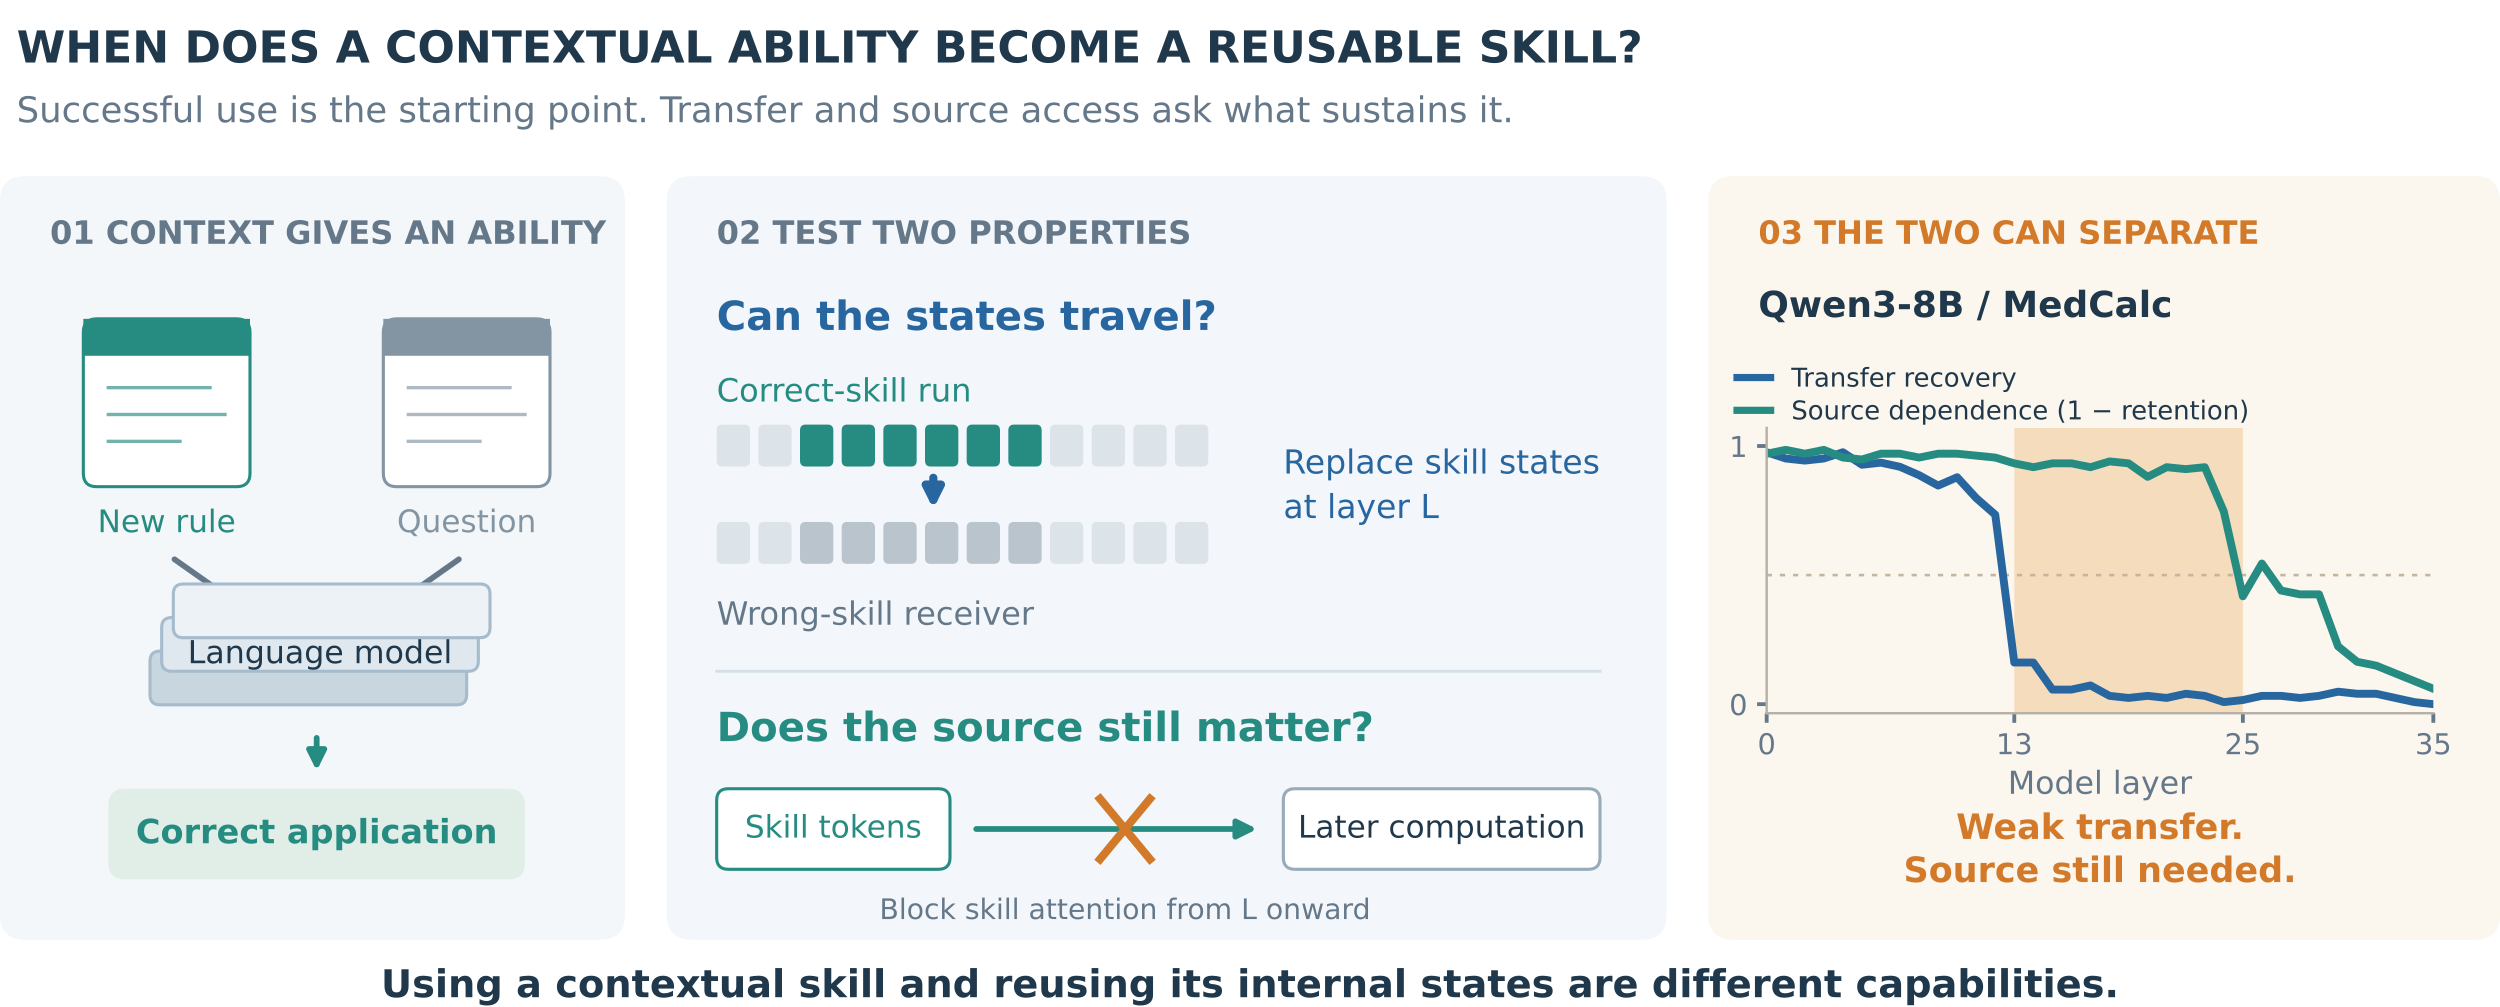
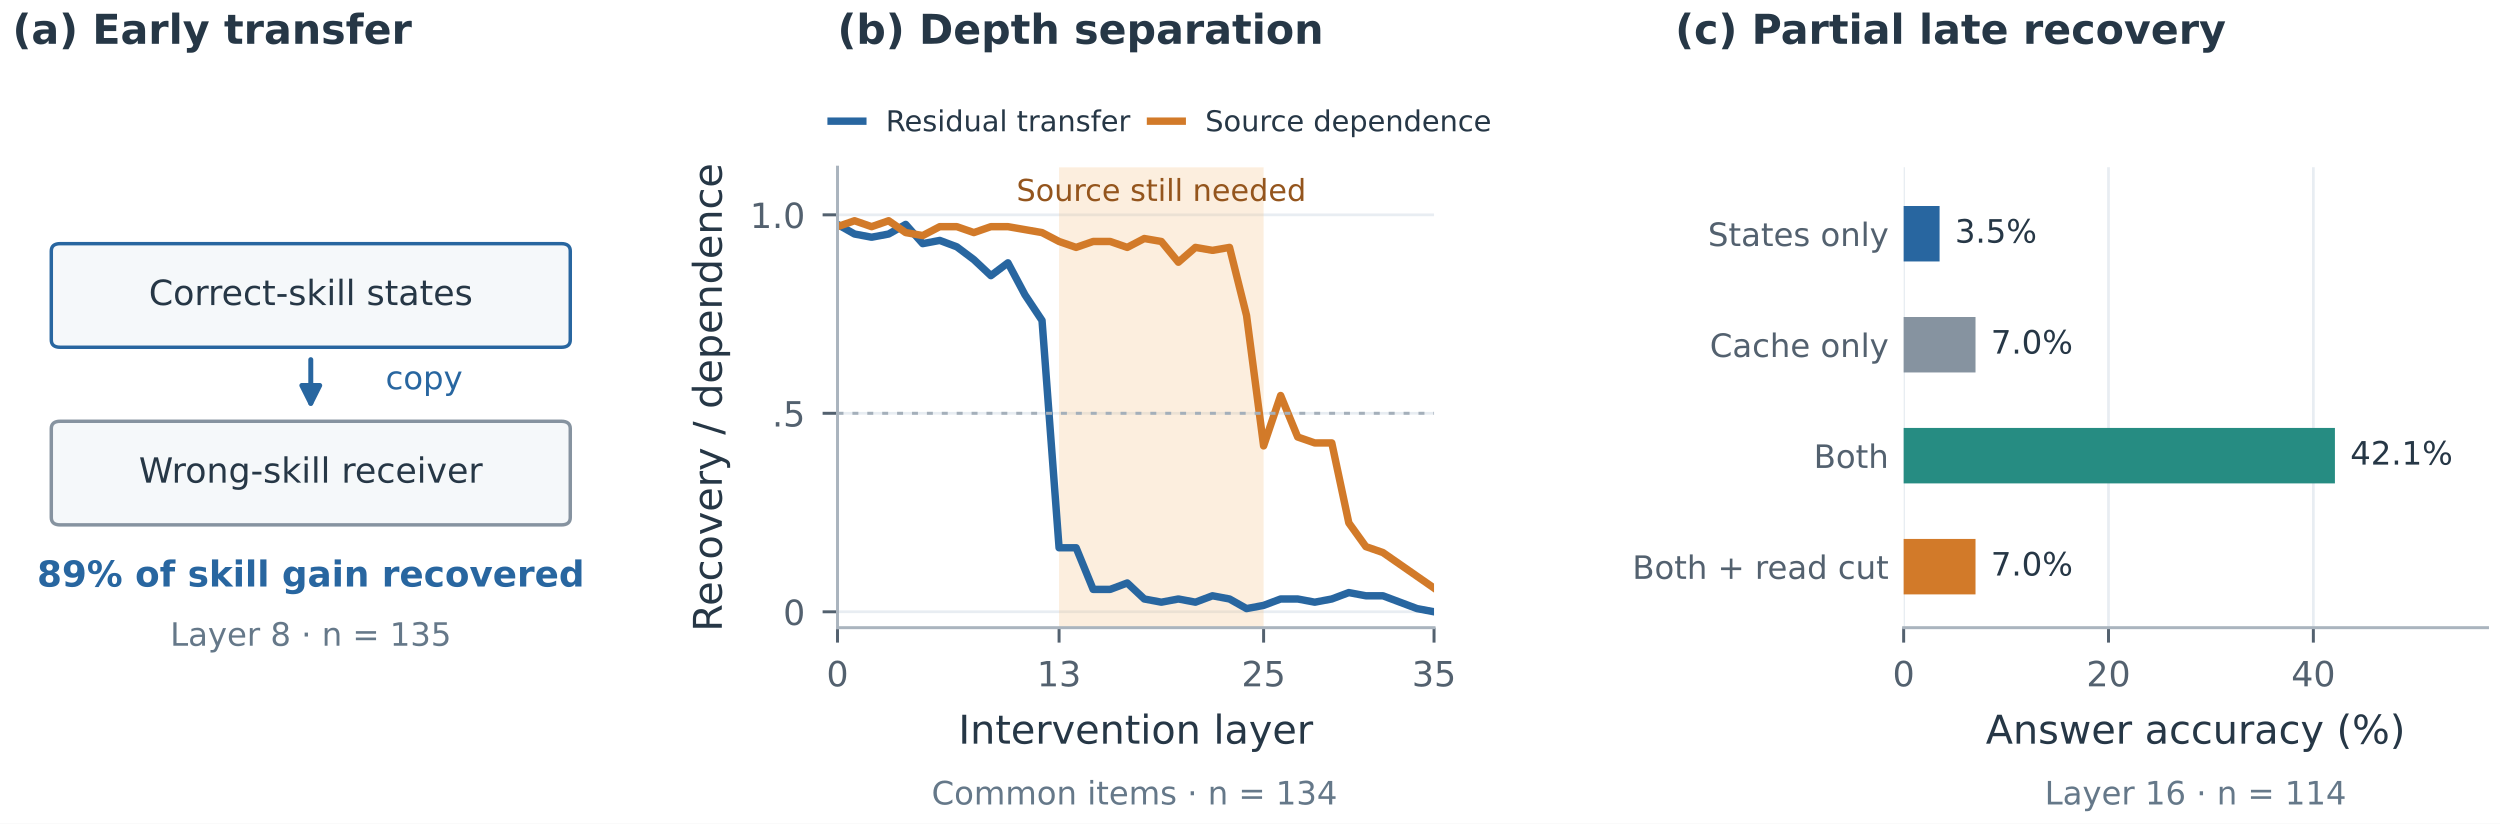
- <svg xmlns="http://www.w3.org/2000/svg" xmlns:xlink="http://www.w3.org/1999/xlink" width="522pt" height="210.24pt" viewBox="0 0 522 210.24" version="1.1">
+ <svg xmlns="http://www.w3.org/2000/svg" xmlns:xlink="http://www.w3.org/1999/xlink" width="503.46pt" height="165.879pt" viewBox="0 0 503.46 165.879" version="1.1">
  <defs>
    <style type="text/css">*{stroke-linejoin: round; stroke-linecap: butt}</style>
  </defs>
  <g id="figure_1">
    <g id="patch_1">
-       <path d="M 0 210.24 L 522 210.24 L 522 0 L 0 0 z " style="fill: #ffffff" />
+       <path d="M 0 165.879 L 503.46 165.879 L 503.46 0 L 0 0 z " style="fill: #ffffff" />
    </g>
    <g id="axes_1">
      <g id="patch_2">
-         <path d="M 5.22 196.224 L 125.28 196.224 Q 130.5 196.224 130.5 190.968 L 130.5 42.048 Q 130.5 36.792 125.28 36.792 L 5.22 36.792 Q 0 36.792 0 42.048 L 0 190.968 Q 0 196.224 5.22 196.224 z " clip-path="url(#p447bb5e13d)" style="fill: #f3f7f9" />
+         <path d="M 12.131 69.933 L 113.041 69.933 Q 114.843 69.933 114.843 68.443 L 114.843 50.558 Q 114.843 49.068 113.041 49.068 L 12.131 49.068 Q 10.329 49.068 10.329 50.558 L 10.329 68.443 Q 10.329 69.933 12.131 69.933 z " clip-path="url(#p6375353f11)" style="fill: #f5f8fa; stroke: #2866a0; stroke-width: 0.7; stroke-linejoin: miter" />
      </g>
      <g id="patch_3">
-         <path d="M 144.42 196.224 L 342.78 196.224 Q 348 196.224 348 190.968 L 348 42.048 Q 348 36.792 342.78 36.792 L 144.42 36.792 Q 139.2 36.792 139.2 42.048 L 139.2 190.968 Q 139.2 196.224 144.42 196.224 z " clip-path="url(#p447bb5e13d)" style="fill: #f3f7fb" />
+         <path d="M 12.131 105.703 L 113.041 105.703 Q 114.843 105.703 114.843 104.212 L 114.843 86.328 Q 114.843 84.837 113.041 84.837 L 12.131 84.837 Q 10.329 84.837 10.329 86.328 L 10.329 104.212 Q 10.329 105.703 12.131 105.703 z " clip-path="url(#p6375353f11)" style="fill: #f5f8fa; stroke: #8693a0; stroke-width: 0.7; stroke-linejoin: miter" />
      </g>
      <g id="patch_4">
-         <path d="M 361.92 196.224 L 516.78 196.224 Q 522 196.224 522 190.968 L 522 42.048 Q 522 36.792 516.78 36.792 L 361.92 36.792 Q 356.7 36.792 356.7 42.048 L 356.7 190.968 Q 356.7 196.224 361.92 196.224 z " clip-path="url(#p447bb5e13d)" style="fill: #fbf6ee" />
-       </g>
-       <g id="patch_5">
-         <path d="M 20.184 101.616 L 49.416 101.616 Q 52.2 101.616 52.2 98.813 L 52.2 69.379 Q 52.2 66.576 49.416 66.576 L 20.184 66.576 Q 17.4 66.576 17.4 69.379 L 17.4 98.813 Q 17.4 101.616 20.184 101.616 z " clip-path="url(#p447bb5e13d)" style="fill: #ffffff; stroke: #268c82; stroke-width: 0.65; stroke-linejoin: miter" />
-       </g>
+         <path d="M 62.586 72.43 Q 62.586 77.386 62.586 81.225 " clip-path="url(#p6375353f11)" style="fill: none; stroke: #2866a0; stroke-linecap: round" />
+         <path d="M 64.386 77.625 L 62.586 81.225 L 60.786 77.625 z " clip-path="url(#p6375353f11)" style="fill: #2866a0; stroke: #2866a0; stroke-linecap: round" />
+       </g>
+       <g id="text_1">
+         <text style="font-size: 7px; font-family: 'DejaVu Sans'; text-anchor: middle; fill: #263746" x="62.586" y="61.432" transform="rotate(-0 62.586 61.43187)">Correct-skill states</text>
+       </g>
+       <g id="text_2">
+         <text style="font-size: 7px; font-family: 'DejaVu Sans'; text-anchor: middle; fill: #263746" x="62.586" y="97.201" transform="rotate(-0 62.586 97.20147)">Wrong-skill receiver</text>
+       </g>
+       <g id="text_3">
+         <g id="patch_5">
+           <path d="M 76.154 81.225 L 94.669 81.225 L 94.669 71.945 L 76.154 71.945 z " style="fill: #ffffff" />
+         </g>
+         <text style="font-size: 6.5px; font-family: 'DejaVu Sans'; text-anchor: middle; fill: #2866a0" x="85.411" y="78.379" transform="rotate(-0 85.41108 78.3787)">copy</text>
+       </g>
+       <g id="text_4">
+         <text style="font-weight: 700; font-size: 7.2px; font-family: 'DejaVu Sans'; text-anchor: middle; fill: #2866a0" x="62.586" y="118.123" transform="rotate(-0 62.586 118.1227)">89% of skill gain recovered</text>
+       </g>
+       <g id="text_5">
+         <text style="font-size: 6.5px; font-family: 'DejaVu Sans'; text-anchor: middle; fill: #657889" x="62.586" y="130.046" transform="rotate(-0 62.586 130.0459)">Layer 8 · n = 135</text>
+       </g>
+     </g>
+     <g id="axes_2">
      <g id="patch_6">
-         <path d="M 17.4 74.285 L 52.2 74.285 L 52.2 66.576 L 17.4 66.576 z " clip-path="url(#p447bb5e13d)" style="fill: #268c82" />
-       </g>
-       <g id="patch_7">
-         <path d="M 82.824 101.616 L 112.056 101.616 Q 114.84 101.616 114.84 98.813 L 114.84 69.379 Q 114.84 66.576 112.056 66.576 L 82.824 66.576 Q 80.04 66.576 80.04 69.379 L 80.04 98.813 Q 80.04 101.616 82.824 101.616 z " clip-path="url(#p447bb5e13d)" style="fill: #ffffff; stroke: #8394a3; stroke-width: 0.65; stroke-linejoin: miter" />
-       </g>
-       <g id="patch_8">
-         <path d="M 80.04 74.285 L 114.84 74.285 L 114.84 66.576 L 80.04 66.576 z " clip-path="url(#p447bb5e13d)" style="fill: #8394a3" />
-       </g>
-       <g id="patch_9">
-         <path d="M 36.433 116.783 Q 43.499 121.763 49.467 125.97 " clip-path="url(#p447bb5e13d)" style="fill: none; stroke: #657889; stroke-width: 1.2; stroke-linecap: round" />
-         <path d="M 47.774 122.819 L 49.467 125.97 L 45.93 125.434 z " clip-path="url(#p447bb5e13d)" style="fill: #657889; stroke: #657889; stroke-width: 1.2; stroke-linecap: round" />
-       </g>
-       <g id="patch_10">
-         <path d="M 95.807 116.783 Q 88.741 121.763 82.773 125.97 " clip-path="url(#p447bb5e13d)" style="fill: none; stroke: #657889; stroke-width: 1.2; stroke-linecap: round" />
-         <path d="M 86.31 125.434 L 82.773 125.97 L 84.466 122.819 z " clip-path="url(#p447bb5e13d)" style="fill: #657889; stroke: #657889; stroke-width: 1.2; stroke-linecap: round" />
-       </g>
-       <g id="patch_11">
-         <path d="M 33.408 147.168 L 95.352 147.168 Q 97.44 147.168 97.44 145.066 L 97.44 138.058 Q 97.44 135.955 95.352 135.955 L 33.408 135.955 Q 31.32 135.955 31.32 138.058 L 31.32 145.066 Q 31.32 147.168 33.408 147.168 z " clip-path="url(#p447bb5e13d)" style="fill: #c8d6e0; stroke: #a6bbcb; stroke-width: 0.65; stroke-linejoin: miter" />
-       </g>
-       <g id="patch_12">
-         <path d="M 35.844 140.16 L 97.788 140.16 Q 99.876 140.16 99.876 138.058 L 99.876 131.05 Q 99.876 128.947 97.788 128.947 L 35.844 128.947 Q 33.756 128.947 33.756 131.05 L 33.756 138.058 Q 33.756 140.16 35.844 140.16 z " clip-path="url(#p447bb5e13d)" style="fill: #dfe8ee; stroke: #a6bbcb; stroke-width: 0.65; stroke-linejoin: miter" />
-       </g>
-       <g id="patch_13">
-         <path d="M 38.28 133.152 L 100.224 133.152 Q 102.312 133.152 102.312 131.05 L 102.312 124.042 Q 102.312 121.939 100.224 121.939 L 38.28 121.939 Q 36.192 121.939 36.192 124.042 L 36.192 131.05 Q 36.192 133.152 38.28 133.152 z " clip-path="url(#p447bb5e13d)" style="fill: #edf2f6; stroke: #a6bbcb; stroke-width: 0.65; stroke-linejoin: miter" />
-       </g>
-       <g id="patch_14">
-         <path d="M 66.12 154.076 Q 66.12 157.504 66.12 159.591 " clip-path="url(#p447bb5e13d)" style="fill: none; stroke: #268c82; stroke-width: 1.2; stroke-linecap: round" />
-         <path d="M 67.72 156.391 L 66.12 159.591 L 64.52 156.391 z " clip-path="url(#p447bb5e13d)" style="fill: #268c82; stroke: #268c82; stroke-width: 1.2; stroke-linecap: round" />
-       </g>
-       <g id="patch_15">
-         <path d="M 26.1 183.61 L 106.14 183.61 Q 109.62 183.61 109.62 180.106 L 109.62 168.192 Q 109.62 164.688 106.14 164.688 L 26.1 164.688 Q 22.62 164.688 22.62 168.192 L 22.62 180.106 Q 22.62 183.61 26.1 183.61 z " clip-path="url(#p447bb5e13d)" style="fill: #e1eee8" />
-       </g>
-       <g id="patch_16">
-         <path d="M 150.858 97.411 L 155.382 97.411 Q 156.6 97.411 156.6 96.185 L 156.6 89.878 Q 156.6 88.651 155.382 88.651 L 150.858 88.651 Q 149.64 88.651 149.64 89.878 L 149.64 96.185 Q 149.64 97.411 150.858 97.411 z " clip-path="url(#p447bb5e13d)" style="fill: #dce3e9" />
-       </g>
-       <g id="patch_17">
-         <path d="M 159.558 97.411 L 164.082 97.411 Q 165.3 97.411 165.3 96.185 L 165.3 89.878 Q 165.3 88.651 164.082 88.651 L 159.558 88.651 Q 158.34 88.651 158.34 89.878 L 158.34 96.185 Q 158.34 97.411 159.558 97.411 z " clip-path="url(#p447bb5e13d)" style="fill: #dce3e9" />
-       </g>
-       <g id="patch_18">
-         <path d="M 168.258 97.411 L 172.782 97.411 Q 174 97.411 174 96.185 L 174 89.878 Q 174 88.651 172.782 88.651 L 168.258 88.651 Q 167.04 88.651 167.04 89.878 L 167.04 96.185 Q 167.04 97.411 168.258 97.411 z " clip-path="url(#p447bb5e13d)" style="fill: #268c82" />
-       </g>
-       <g id="patch_19">
-         <path d="M 176.958 97.411 L 181.482 97.411 Q 182.7 97.411 182.7 96.185 L 182.7 89.878 Q 182.7 88.651 181.482 88.651 L 176.958 88.651 Q 175.74 88.651 175.74 89.878 L 175.74 96.185 Q 175.74 97.411 176.958 97.411 z " clip-path="url(#p447bb5e13d)" style="fill: #268c82" />
-       </g>
-       <g id="patch_20">
-         <path d="M 185.658 97.411 L 190.182 97.411 Q 191.4 97.411 191.4 96.185 L 191.4 89.878 Q 191.4 88.651 190.182 88.651 L 185.658 88.651 Q 184.44 88.651 184.44 89.878 L 184.44 96.185 Q 184.44 97.411 185.658 97.411 z " clip-path="url(#p447bb5e13d)" style="fill: #268c82" />
-       </g>
-       <g id="patch_21">
-         <path d="M 194.358 97.411 L 198.882 97.411 Q 200.1 97.411 200.1 96.185 L 200.1 89.878 Q 200.1 88.651 198.882 88.651 L 194.358 88.651 Q 193.14 88.651 193.14 89.878 L 193.14 96.185 Q 193.14 97.411 194.358 97.411 z " clip-path="url(#p447bb5e13d)" style="fill: #268c82" />
-       </g>
-       <g id="patch_22">
-         <path d="M 203.058 97.411 L 207.582 97.411 Q 208.8 97.411 208.8 96.185 L 208.8 89.878 Q 208.8 88.651 207.582 88.651 L 203.058 88.651 Q 201.84 88.651 201.84 89.878 L 201.84 96.185 Q 201.84 97.411 203.058 97.411 z " clip-path="url(#p447bb5e13d)" style="fill: #268c82" />
-       </g>
-       <g id="patch_23">
-         <path d="M 211.758 97.411 L 216.282 97.411 Q 217.5 97.411 217.5 96.185 L 217.5 89.878 Q 217.5 88.651 216.282 88.651 L 211.758 88.651 Q 210.54 88.651 210.54 89.878 L 210.54 96.185 Q 210.54 97.411 211.758 97.411 z " clip-path="url(#p447bb5e13d)" style="fill: #268c82" />
-       </g>
-       <g id="patch_24">
-         <path d="M 220.458 97.411 L 224.982 97.411 Q 226.2 97.411 226.2 96.185 L 226.2 89.878 Q 226.2 88.651 224.982 88.651 L 220.458 88.651 Q 219.24 88.651 219.24 89.878 L 219.24 96.185 Q 219.24 97.411 220.458 97.411 z " clip-path="url(#p447bb5e13d)" style="fill: #dce3e9" />
-       </g>
-       <g id="patch_25">
-         <path d="M 229.158 97.411 L 233.682 97.411 Q 234.9 97.411 234.9 96.185 L 234.9 89.878 Q 234.9 88.651 233.682 88.651 L 229.158 88.651 Q 227.94 88.651 227.94 89.878 L 227.94 96.185 Q 227.94 97.411 229.158 97.411 z " clip-path="url(#p447bb5e13d)" style="fill: #dce3e9" />
-       </g>
-       <g id="patch_26">
-         <path d="M 237.858 97.411 L 242.382 97.411 Q 243.6 97.411 243.6 96.185 L 243.6 89.878 Q 243.6 88.651 242.382 88.651 L 237.858 88.651 Q 236.64 88.651 236.64 89.878 L 236.64 96.185 Q 236.64 97.411 237.858 97.411 z " clip-path="url(#p447bb5e13d)" style="fill: #dce3e9" />
-       </g>
-       <g id="patch_27">
-         <path d="M 246.558 97.411 L 251.082 97.411 Q 252.3 97.411 252.3 96.185 L 252.3 89.878 Q 252.3 88.651 251.082 88.651 L 246.558 88.651 Q 245.34 88.651 245.34 89.878 L 245.34 96.185 Q 245.34 97.411 246.558 97.411 z " clip-path="url(#p447bb5e13d)" style="fill: #dce3e9" />
-       </g>
-       <g id="patch_28">
-         <path d="M 150.858 117.734 L 155.382 117.734 Q 156.6 117.734 156.6 116.508 L 156.6 110.201 Q 156.6 108.974 155.382 108.974 L 150.858 108.974 Q 149.64 108.974 149.64 110.201 L 149.64 116.508 Q 149.64 117.734 150.858 117.734 z " clip-path="url(#p447bb5e13d)" style="fill: #dce3e9" />
-       </g>
-       <g id="patch_29">
-         <path d="M 159.558 117.734 L 164.082 117.734 Q 165.3 117.734 165.3 116.508 L 165.3 110.201 Q 165.3 108.974 164.082 108.974 L 159.558 108.974 Q 158.34 108.974 158.34 110.201 L 158.34 116.508 Q 158.34 117.734 159.558 117.734 z " clip-path="url(#p447bb5e13d)" style="fill: #dce3e9" />
-       </g>
-       <g id="patch_30">
-         <path d="M 168.258 117.734 L 172.782 117.734 Q 174 117.734 174 116.508 L 174 110.201 Q 174 108.974 172.782 108.974 L 168.258 108.974 Q 167.04 108.974 167.04 110.201 L 167.04 116.508 Q 167.04 117.734 168.258 117.734 z " clip-path="url(#p447bb5e13d)" style="fill: #bac4cd" />
-       </g>
-       <g id="patch_31">
-         <path d="M 176.958 117.734 L 181.482 117.734 Q 182.7 117.734 182.7 116.508 L 182.7 110.201 Q 182.7 108.974 181.482 108.974 L 176.958 108.974 Q 175.74 108.974 175.74 110.201 L 175.74 116.508 Q 175.74 117.734 176.958 117.734 z " clip-path="url(#p447bb5e13d)" style="fill: #bac4cd" />
-       </g>
-       <g id="patch_32">
-         <path d="M 185.658 117.734 L 190.182 117.734 Q 191.4 117.734 191.4 116.508 L 191.4 110.201 Q 191.4 108.974 190.182 108.974 L 185.658 108.974 Q 184.44 108.974 184.44 110.201 L 184.44 116.508 Q 184.44 117.734 185.658 117.734 z " clip-path="url(#p447bb5e13d)" style="fill: #bac4cd" />
-       </g>
-       <g id="patch_33">
-         <path d="M 194.358 117.734 L 198.882 117.734 Q 200.1 117.734 200.1 116.508 L 200.1 110.201 Q 200.1 108.974 198.882 108.974 L 194.358 108.974 Q 193.14 108.974 193.14 110.201 L 193.14 116.508 Q 193.14 117.734 194.358 117.734 z " clip-path="url(#p447bb5e13d)" style="fill: #bac4cd" />
-       </g>
-       <g id="patch_34">
-         <path d="M 203.058 117.734 L 207.582 117.734 Q 208.8 117.734 208.8 116.508 L 208.8 110.201 Q 208.8 108.974 207.582 108.974 L 203.058 108.974 Q 201.84 108.974 201.84 110.201 L 201.84 116.508 Q 201.84 117.734 203.058 117.734 z " clip-path="url(#p447bb5e13d)" style="fill: #bac4cd" />
-       </g>
-       <g id="patch_35">
-         <path d="M 211.758 117.734 L 216.282 117.734 Q 217.5 117.734 217.5 116.508 L 217.5 110.201 Q 217.5 108.974 216.282 108.974 L 211.758 108.974 Q 210.54 108.974 210.54 110.201 L 210.54 116.508 Q 210.54 117.734 211.758 117.734 z " clip-path="url(#p447bb5e13d)" style="fill: #bac4cd" />
-       </g>
-       <g id="patch_36">
-         <path d="M 220.458 117.734 L 224.982 117.734 Q 226.2 117.734 226.2 116.508 L 226.2 110.201 Q 226.2 108.974 224.982 108.974 L 220.458 108.974 Q 219.24 108.974 219.24 110.201 L 219.24 116.508 Q 219.24 117.734 220.458 117.734 z " clip-path="url(#p447bb5e13d)" style="fill: #dce3e9" />
-       </g>
-       <g id="patch_37">
-         <path d="M 229.158 117.734 L 233.682 117.734 Q 234.9 117.734 234.9 116.508 L 234.9 110.201 Q 234.9 108.974 233.682 108.974 L 229.158 108.974 Q 227.94 108.974 227.94 110.201 L 227.94 116.508 Q 227.94 117.734 229.158 117.734 z " clip-path="url(#p447bb5e13d)" style="fill: #dce3e9" />
-       </g>
-       <g id="patch_38">
-         <path d="M 237.858 117.734 L 242.382 117.734 Q 243.6 117.734 243.6 116.508 L 243.6 110.201 Q 243.6 108.974 242.382 108.974 L 237.858 108.974 Q 236.64 108.974 236.64 110.201 L 236.64 116.508 Q 236.64 117.734 237.858 117.734 z " clip-path="url(#p447bb5e13d)" style="fill: #dce3e9" />
-       </g>
-       <g id="patch_39">
-         <path d="M 246.558 117.734 L 251.082 117.734 Q 252.3 117.734 252.3 116.508 L 252.3 110.201 Q 252.3 108.974 251.082 108.974 L 246.558 108.974 Q 245.34 108.974 245.34 110.201 L 245.34 116.508 Q 245.34 117.734 246.558 117.734 z " clip-path="url(#p447bb5e13d)" style="fill: #dce3e9" />
-       </g>
-       <g id="patch_40">
-         <path d="M 194.88 99.761 Q 194.88 103.018 194.88 104.374 " clip-path="url(#p447bb5e13d)" style="fill: none; stroke: #2866a0; stroke-width: 1.7; stroke-linecap: round" />
-         <path d="M 196.48 101.174 L 194.88 104.374 L 193.28 101.174 z " clip-path="url(#p447bb5e13d)" style="fill: #2866a0; stroke: #2866a0; stroke-width: 1.7; stroke-linecap: round" />
-       </g>
-       <g id="patch_41">
-         <path d="M 152.076 181.507 L 195.924 181.507 Q 198.36 181.507 198.36 179.054 L 198.36 167.141 Q 198.36 164.688 195.924 164.688 L 152.076 164.688 Q 149.64 164.688 149.64 167.141 L 149.64 179.054 Q 149.64 181.507 152.076 181.507 z " clip-path="url(#p447bb5e13d)" style="fill: #ffffff; stroke: #268c82; stroke-width: 0.65; stroke-linejoin: miter" />
-       </g>
-       <g id="patch_42">
-         <path d="M 270.396 181.507 L 331.644 181.507 Q 334.08 181.507 334.08 179.054 L 334.08 167.141 Q 334.08 164.688 331.644 164.688 L 270.396 164.688 Q 267.96 164.688 267.96 167.141 L 267.96 179.054 Q 267.96 181.507 270.396 181.507 z " clip-path="url(#p447bb5e13d)" style="fill: #ffffff; stroke: #97abb8; stroke-width: 0.65; stroke-linejoin: miter" />
-       </g>
-       <g id="patch_43">
-         <path d="M 203.84 173.098 Q 233.159 173.098 261.136 173.098 " clip-path="url(#p447bb5e13d)" style="fill: none; stroke: #268c82; stroke-width: 1.2; stroke-linecap: round" />
-         <path d="M 257.936 171.498 L 261.136 173.098 L 257.936 174.698 z " clip-path="url(#p447bb5e13d)" style="fill: #268c82; stroke: #268c82; stroke-width: 1.2; stroke-linecap: round" />
-       </g>
-       <g id="line2d_1">
-         <path d="M 22.62 80.942 L 43.848 80.942 " clip-path="url(#p447bb5e13d)" style="fill: none; stroke: #268c82; stroke-opacity: 0.65; stroke-width: 0.7; stroke-linecap: square" />
-       </g>
-       <g id="line2d_2">
-         <path d="M 22.62 86.549 L 46.98 86.549 " clip-path="url(#p447bb5e13d)" style="fill: none; stroke: #268c82; stroke-opacity: 0.65; stroke-width: 0.7; stroke-linecap: square" />
-       </g>
-       <g id="line2d_3">
-         <path d="M 22.62 92.155 L 37.584 92.155 " clip-path="url(#p447bb5e13d)" style="fill: none; stroke: #268c82; stroke-opacity: 0.65; stroke-width: 0.7; stroke-linecap: square" />
-       </g>
-       <g id="line2d_4">
-         <path d="M 85.26 80.942 L 106.488 80.942 " clip-path="url(#p447bb5e13d)" style="fill: none; stroke: #8394a3; stroke-opacity: 0.65; stroke-width: 0.7; stroke-linecap: square" />
-       </g>
-       <g id="line2d_5">
-         <path d="M 85.26 86.549 L 109.62 86.549 " clip-path="url(#p447bb5e13d)" style="fill: none; stroke: #8394a3; stroke-opacity: 0.65; stroke-width: 0.7; stroke-linecap: square" />
-       </g>
-       <g id="line2d_6">
-         <path d="M 85.26 92.155 L 100.224 92.155 " clip-path="url(#p447bb5e13d)" style="fill: none; stroke: #8394a3; stroke-opacity: 0.65; stroke-width: 0.7; stroke-linecap: square" />
-       </g>
-       <g id="line2d_7">
-         <path d="M 149.64 140.16 L 334.08 140.16 " clip-path="url(#p447bb5e13d)" style="fill: none; stroke: #d4dfe8; stroke-width: 0.6; stroke-linecap: square" />
-       </g>
-       <g id="line2d_8">
-         <path d="M 229.68 179.405 L 240.12 166.79 " clip-path="url(#p447bb5e13d)" style="fill: none; stroke: #d27a29; stroke-width: 1.7; stroke-linecap: square" />
-       </g>
-       <g id="line2d_9">
-         <path d="M 229.68 166.79 L 240.12 179.405 " clip-path="url(#p447bb5e13d)" style="fill: none; stroke: #d27a29; stroke-width: 1.7; stroke-linecap: square" />
-       </g>
-       <g id="text_1">
-         <text style="font-weight: 700; font-size: 9.2px; font-family: 'DejaVu Sans'; text-anchor: start; fill: #20384b" x="3.48" y="13.051" transform="rotate(-0 3.48 13.05063)">WHEN DOES A CONTEXTUAL ABILITY BECOME A REUSABLE SKILL?</text>
-       </g>
-       <g id="text_2">
-         <text style="font-size: 7.4px; font-family: 'DejaVu Sans'; text-anchor: start; fill: #657889" x="3.48" y="25.519" transform="rotate(-0 3.48 25.51874)">Successful use is the starting point. Transfer and source access ask what sustains it.</text>
-       </g>
-       <g id="text_3">
-         <text style="font-weight: 700; font-size: 6.7px; font-family: 'DejaVu Sans'; text-anchor: start; fill: #657889" x="10.44" y="50.905" transform="rotate(-0 10.44 50.90478)">01  CONTEXT GIVES AN ABILITY</text>
-       </g>
-       <g id="text_4">
-         <text style="font-size: 6.5px; font-family: 'DejaVu Sans'; text-anchor: middle; fill: #268c82" x="34.8" y="111.118" transform="rotate(-0 34.8 111.1184)">New rule</text>
-       </g>
-       <g id="text_5">
-         <text style="font-size: 6.5px; font-family: 'DejaVu Sans'; text-anchor: middle; fill: #8394a3" x="97.44" y="111.118" transform="rotate(-0 97.44 111.1184)">Question</text>
-       </g>
-       <g id="text_6">
-         <text style="font-size: 6.6px; font-family: 'DejaVu Sans'; text-anchor: middle; fill: #20384b" x="66.816" y="138.477" transform="rotate(-0 66.816 138.4772)">Language model</text>
-       </g>
-       <g id="text_7">
-         <text style="font-weight: 700; font-size: 7px; font-family: 'DejaVu Sans'; text-anchor: middle; fill: #268c82" x="66.12" y="176.08" transform="rotate(-0 66.12 176.0804)">Correct application</text>
-       </g>
-       <g id="text_8">
-         <text style="font-weight: 700; font-size: 6.7px; font-family: 'DejaVu Sans'; text-anchor: start; fill: #657889" x="149.64" y="50.905" transform="rotate(-0 149.64 50.90478)">02  TEST TWO PROPERTIES</text>
-       </g>
-       <g id="text_9">
-         <text style="font-weight: 700; font-size: 8.4px; font-family: 'DejaVu Sans'; text-anchor: start; fill: #2866a0" x="149.64" y="68.894" transform="rotate(-0 149.64 68.89387)">Can the states travel?</text>
-       </g>
-       <g id="text_10">
-         <text style="font-size: 6.7px; font-family: 'DejaVu Sans'; text-anchor: start; fill: #268c82" x="149.64" y="83.842" transform="rotate(-0 149.64 83.84238)">Correct-skill run</text>
-       </g>
-       <g id="text_11">
-         <text style="font-size: 6.7px; font-family: 'DejaVu Sans'; text-anchor: start; fill: #657889" x="149.64" y="130.446" transform="rotate(-0 149.64 130.4456)">Wrong-skill receiver</text>
-       </g>
-       <g id="text_12">
-         <text style="font-size: 6.9px; font-family: 'DejaVu Sans'; fill: #2866a0" transform="translate(267.96 98.87028)">Replace skill states</text>
-         <text style="font-size: 6.9px; font-family: 'DejaVu Sans'; fill: #2866a0" transform="translate(267.96 108.1697)">at layer L</text>
-       </g>
-       <g id="text_13">
-         <text style="font-weight: 700; font-size: 8.4px; font-family: 'DejaVu Sans'; text-anchor: start; fill: #268c82" x="149.64" y="154.742" transform="rotate(-0 149.64 154.7419)">Does the source still matter?</text>
-       </g>
-       <g id="text_14">
-         <text style="font-size: 6.5px; font-family: 'DejaVu Sans'; text-anchor: middle; fill: #268c82" x="174" y="174.891" transform="rotate(-0 174 174.8912)">Skill tokens</text>
-       </g>
-       <g id="text_15">
-         <text style="font-size: 6.5px; font-family: 'DejaVu Sans'; text-anchor: middle; fill: #20384b" x="301.02" y="174.891" transform="rotate(-0 301.02 174.8912)">Later computation</text>
-       </g>
-       <g id="text_16">
-         <text style="font-size: 5.9px; font-family: 'DejaVu Sans'; text-anchor: middle; fill: #657889" x="234.9" y="191.895" transform="rotate(-0 234.9 191.8952)">Block skill attention from L onward</text>
-       </g>
-       <g id="text_17">
-         <text style="font-weight: 700; font-size: 6.7px; font-family: 'DejaVu Sans'; text-anchor: start; fill: #d27a29" x="367.14" y="50.905" transform="rotate(-0 367.14 50.90478)">03  THE TWO CAN SEPARATE</text>
-       </g>
-       <g id="text_18">
-         <text style="font-weight: 700; font-size: 7.5px; font-family: 'DejaVu Sans'; text-anchor: start; fill: #20384b" x="367.14" y="66.193" transform="rotate(-0 367.14 66.19273)">Qwen3-8B / MedCalc</text>
-       </g>
-       <g id="text_19">
-         <text style="font-weight: 700; font-size: 7.3px; font-family: 'DejaVu Sans'; fill: #d27a29" transform="translate(408.4416 175.1639)">Weak transfer.</text>
-         <text style="font-weight: 700; font-size: 7.3px; font-family: 'DejaVu Sans'; fill: #d27a29" transform="translate(397.4569 184.1704)">Source still needed.</text>
-       </g>
-       <g id="text_20">
-         <text style="font-weight: 700; font-size: 8px; font-family: 'DejaVu Sans'; text-anchor: middle; fill: #20384b" x="261" y="208.211" transform="rotate(-0 261 208.2115)">Using a contextual skill and reusing its internal states are different capabilities.</text>
-       </g>
-     </g>
-     <g id="axes_2">
-       <g id="patch_44">
-         <path d="M 368.88 148.92 L 508.08 148.92 L 508.08 89.352 L 368.88 89.352 L 368.88 148.92 z " style="fill: none" />
-       </g>
-       <g id="patch_45">
-         <path d="M 420.583 148.92 L 468.309 148.92 L 468.309 89.352 L 420.583 89.352 z " clip-path="url(#pf928157f1c)" style="fill: #f4d6af; opacity: 0.8" />
+         <path d="M 168.66 126.403 L 288.792 126.403 L 288.792 33.667 L 168.66 33.667 z " style="fill: #ffffff" />
      </g>
      <g id="matplotlib.axis_1">
        <g id="xtick_1">
-           <g id="line2d_10">
+           <g id="line2d_1">
            <defs>
-               <path id="md730ba6d27" d="M 0 0 L 0 2 " style="stroke: #657889; stroke-width: 0.8" />
+               <path id="m139cae7968" d="M 0 0 L 0 3 " style="stroke: #53616f; stroke-width: 0.6" />
            </defs>
            <g>
-               <use xlink:href="#md730ba6d27" x="368.88" y="148.92" style="fill: #657889; stroke: #657889; stroke-width: 0.8" />
-             </g>
-           </g>
-           <g id="text_21">
-             <text style="font-size: 6px; font-family: 'DejaVu Sans'; text-anchor: middle; fill: #657889" x="368.88" y="157.479" transform="rotate(-0 368.88 157.4791)">0</text>
+               <use xlink:href="#m139cae7968" x="168.66" y="126.403" style="fill: #53616f; stroke: #53616f; stroke-width: 0.6" />
+             </g>
+           </g>
+           <g id="text_6">
+             <text style="font-size: 7px; font-family: 'DejaVu Sans'; text-anchor: middle; fill: #53616f" x="168.66" y="138.222" transform="rotate(-0 168.66 138.2216)">0</text>
          </g>
        </g>
        <g id="xtick_2">
-           <g id="line2d_11">
-             <g>
-               <use xlink:href="#md730ba6d27" x="420.583" y="148.92" style="fill: #657889; stroke: #657889; stroke-width: 0.8" />
-             </g>
-           </g>
-           <g id="text_22">
-             <text style="font-size: 6px; font-family: 'DejaVu Sans'; text-anchor: middle; fill: #657889" x="420.583" y="157.479" transform="rotate(-0 420.5829 157.4791)">13</text>
+           <g id="line2d_2">
+             <g>
+               <use xlink:href="#m139cae7968" x="213.28" y="126.403" style="fill: #53616f; stroke: #53616f; stroke-width: 0.6" />
+             </g>
+           </g>
+           <g id="text_7">
+             <text style="font-size: 7px; font-family: 'DejaVu Sans'; text-anchor: middle; fill: #53616f" x="213.28" y="138.222" transform="rotate(-0 213.2805 138.2216)">13</text>
          </g>
        </g>
        <g id="xtick_3">
-           <g id="line2d_12">
-             <g>
-               <use xlink:href="#md730ba6d27" x="468.309" y="148.92" style="fill: #657889; stroke: #657889; stroke-width: 0.8" />
-             </g>
-           </g>
-           <g id="text_23">
-             <text style="font-size: 6px; font-family: 'DejaVu Sans'; text-anchor: middle; fill: #657889" x="468.309" y="157.479" transform="rotate(-0 468.3086 157.4791)">25</text>
+           <g id="line2d_3">
+             <g>
+               <use xlink:href="#m139cae7968" x="254.469" y="126.403" style="fill: #53616f; stroke: #53616f; stroke-width: 0.6" />
+             </g>
+           </g>
+           <g id="text_8">
+             <text style="font-size: 7px; font-family: 'DejaVu Sans'; text-anchor: middle; fill: #53616f" x="254.469" y="138.222" transform="rotate(-0 254.4686 138.2216)">25</text>
          </g>
        </g>
        <g id="xtick_4">
-           <g id="line2d_13">
-             <g>
-               <use xlink:href="#md730ba6d27" x="508.08" y="148.92" style="fill: #657889; stroke: #657889; stroke-width: 0.8" />
-             </g>
-           </g>
-           <g id="text_24">
-             <text style="font-size: 6px; font-family: 'DejaVu Sans'; text-anchor: middle; fill: #657889" x="508.08" y="157.479" transform="rotate(-0 508.08 157.4791)">35</text>
-           </g>
-         </g>
-         <g id="text_25">
-           <text style="font-size: 6.6px; font-family: 'DejaVu Sans'; text-anchor: middle; fill: #657889" x="438.48" y="165.742" transform="rotate(-0 438.48 165.7418)">Model layer</text>
+           <g id="line2d_4">
+             <g>
+               <use xlink:href="#m139cae7968" x="288.792" y="126.403" style="fill: #53616f; stroke: #53616f; stroke-width: 0.6" />
+             </g>
+           </g>
+           <g id="text_9">
+             <text style="font-size: 7px; font-family: 'DejaVu Sans'; text-anchor: middle; fill: #53616f" x="288.792" y="138.222" transform="rotate(-0 288.792 138.2216)">35</text>
+           </g>
+         </g>
+         <g id="text_10">
+           <text style="font-size: 8px; font-family: 'DejaVu Sans'; text-anchor: middle; fill: #263746" x="228.726" y="149.756" transform="rotate(-0 228.726 149.7561)">Intervention layer</text>
        </g>
      </g>
      <g id="matplotlib.axis_2">
        <g id="ytick_1">
+           <g id="line2d_5">
+             <path d="M 168.66 123.205 L 288.792 123.205 " clip-path="url(#p44e2d58939)" style="fill: none; stroke: #e8edf2; stroke-width: 0.55; stroke-linecap: square" />
+           </g>
+           <g id="line2d_6">
+             <defs>
+               <path id="md0ac361a5e" d="M 0 0 L -3 0 " style="stroke: #53616f; stroke-width: 0.6" />
+             </defs>
+             <g>
+               <use xlink:href="#md0ac361a5e" x="168.66" y="123.205" style="fill: #53616f; stroke: #53616f; stroke-width: 0.6" />
+             </g>
+           </g>
+           <g id="text_11">
+             <text style="font-size: 7px; font-family: 'DejaVu Sans'; text-anchor: end; fill: #53616f" x="162.16" y="125.864" transform="rotate(-0 162.16 125.8644)">0</text>
+           </g>
+         </g>
+         <g id="ytick_2">
+           <g id="line2d_7">
+             <path d="M 168.66 83.232 L 288.792 83.232 " clip-path="url(#p44e2d58939)" style="fill: none; stroke: #e8edf2; stroke-width: 0.55; stroke-linecap: square" />
+           </g>
+           <g id="line2d_8">
+             <g>
+               <use xlink:href="#md0ac361a5e" x="168.66" y="83.232" style="fill: #53616f; stroke: #53616f; stroke-width: 0.6" />
+             </g>
+           </g>
+           <g id="text_12">
+             <text style="font-size: 7px; font-family: 'DejaVu Sans'; text-anchor: end; fill: #53616f" x="162.16" y="85.892" transform="rotate(-0 162.16 85.89195)">.5</text>
+           </g>
+         </g>
+         <g id="ytick_3">
+           <g id="line2d_9">
+             <path d="M 168.66 43.26 L 288.792 43.26 " clip-path="url(#p44e2d58939)" style="fill: none; stroke: #e8edf2; stroke-width: 0.55; stroke-linecap: square" />
+           </g>
+           <g id="line2d_10">
+             <g>
+               <use xlink:href="#md0ac361a5e" x="168.66" y="43.26" style="fill: #53616f; stroke: #53616f; stroke-width: 0.6" />
+             </g>
+           </g>
+           <g id="text_13">
+             <text style="font-size: 7px; font-family: 'DejaVu Sans'; text-anchor: end; fill: #53616f" x="162.16" y="45.92" transform="rotate(-0 162.16 45.91954)">1.0</text>
+           </g>
+         </g>
+         <g id="text_14">
+           <text style="font-size: 8px; font-family: 'DejaVu Sans'; text-anchor: middle; fill: #263746" x="145.364" y="80.035" transform="rotate(-90 145.3641 80.0347)">Recovery / dependence</text>
+         </g>
+       </g>
+       <g id="patch_7">
+         <path d="M 213.28 126.403 L 254.469 126.403 L 254.469 33.667 L 213.28 33.667 z " clip-path="url(#p44e2d58939)" style="fill: #f5be7e; opacity: 0.26" />
+       </g>
+       <g id="teaser-transfer">
+         <path d="M 168.66 45.194 L 172.092 47.128 L 175.525 47.773 L 178.957 47.128 L 182.389 45.194 L 185.822 49.063 L 189.254 48.418 L 192.686 49.707 L 196.119 52.286 L 199.551 55.51 L 202.983 52.931 L 206.416 59.378 L 209.848 64.536 L 213.28 110.311 L 216.713 110.311 L 220.145 118.692 L 223.577 118.692 L 227.01 117.402 L 230.442 120.626 L 233.875 121.271 L 237.307 120.626 L 240.739 121.271 L 244.172 119.981 L 247.604 120.626 L 251.036 122.56 L 254.469 121.915 L 257.901 120.626 L 261.333 120.626 L 264.766 121.271 L 268.198 120.626 L 271.63 119.337 L 275.063 119.981 L 278.495 119.981 L 281.927 121.271 L 285.36 122.56 L 288.792 123.205 " clip-path="url(#p44e2d58939)" style="fill: none; stroke: #2866a0; stroke-width: 1.5; stroke-linecap: square" />
+       </g>
+       <g id="teaser-dependence">
+         <path d="M 168.66 45.646 L 172.092 44.453 L 175.525 45.646 L 178.957 44.453 L 182.389 46.84 L 185.822 47.436 L 189.254 45.646 L 192.686 45.646 L 196.119 46.84 L 199.551 45.646 L 202.983 45.646 L 206.416 46.243 L 209.848 46.84 L 213.28 48.63 L 216.713 49.823 L 220.145 48.63 L 223.577 48.63 L 227.01 49.823 L 230.442 48.033 L 233.875 48.63 L 237.307 52.806 L 240.739 49.823 L 244.172 50.419 L 247.604 49.823 L 251.036 63.545 L 254.469 89.795 L 257.901 79.653 L 261.333 88.005 L 264.766 89.199 L 268.198 89.199 L 271.63 105.307 L 275.063 110.08 L 278.495 111.273 L 281.927 113.659 L 285.36 116.046 L 288.792 118.432 " clip-path="url(#p44e2d58939)" style="fill: none; stroke: #d27a29; stroke-width: 1.5; stroke-linecap: square" />
+       </g>
+       <g id="line2d_11">
+         <path d="M 168.66 83.232 L 288.792 83.232 " clip-path="url(#p44e2d58939)" style="fill: none; stroke-dasharray: 1.2,1.8; stroke-dashoffset: 0; stroke: #a4afba; stroke-width: 0.6" />
+       </g>
+       <g id="patch_8">
+         <path d="M 168.66 126.403 L 168.66 33.667 " style="fill: none; stroke: #aab4be; stroke-width: 0.6; stroke-linejoin: miter; stroke-linecap: square" />
+       </g>
+       <g id="patch_9">
+         <path d="M 168.66 126.403 L 288.792 126.403 " style="fill: none; stroke: #aab4be; stroke-width: 0.6; stroke-linejoin: miter; stroke-linecap: square" />
+       </g>
+       <g id="text_15">
+         <text style="font-size: 6.1px; font-family: 'DejaVu Sans'; text-anchor: middle; fill: #94551d" x="233.875" y="40.462" transform="rotate(-0 233.8745 40.46201)">Source still needed</text>
+       </g>
+       <g id="legend_1">
+         <g id="line2d_12">
+           <path d="M 167.376 24.401 L 170.566 24.401 L 173.756 24.401 " style="fill: none; stroke: #2866a0; stroke-width: 1.5; stroke-linecap: square" />
+         </g>
+         <g id="text_16">
+           <text style="font-size: 5.8px; font-family: 'DejaVu Sans'; text-anchor: start; fill: #263746" x="178.396" y="26.431" transform="rotate(-0 178.396 26.43104)">Residual transfer</text>
+         </g>
+         <g id="line2d_13">
+           <path d="M 231.698 24.401 L 234.888 24.401 L 238.078 24.401 " style="fill: none; stroke: #d27a29; stroke-width: 1.5; stroke-linecap: square" />
+         </g>
+         <g id="text_17">
+           <text style="font-size: 5.8px; font-family: 'DejaVu Sans'; text-anchor: start; fill: #263746" x="242.718" y="26.431" transform="rotate(-0 242.718 26.43104)">Source dependence</text>
+         </g>
+       </g>
+     </g>
+     <g id="axes_3">
+       <g id="patch_10">
+         <path d="M 383.364 126.403 L 500.94 126.403 L 500.94 33.667 L 383.364 33.667 z " style="fill: #ffffff" />
+       </g>
+       <g id="matplotlib.axis_3">
+         <g id="xtick_5">
          <g id="line2d_14">
-             <defs>
-               <path id="m4f4f177076" d="M 0 0 L -2 0 " style="stroke: #657889; stroke-width: 0.8" />
-             </defs>
-             <g>
-               <use xlink:href="#m4f4f177076" x="368.88" y="147.033" style="fill: #657889; stroke: #657889; stroke-width: 0.8" />
-             </g>
-           </g>
-           <g id="text_26">
-             <text style="font-size: 6px; font-family: 'DejaVu Sans'; text-anchor: end; fill: #657889" x="364.88" y="149.313" transform="rotate(-0 364.88 149.3128)">0</text>
-           </g>
-         </g>
-         <g id="ytick_2">
+             <path d="M 383.364 126.403 L 383.364 33.667 " clip-path="url(#pcdf0760da3)" style="fill: none; stroke: #e8edf2; stroke-width: 0.55; stroke-linecap: square" />
+           </g>
          <g id="line2d_15">
            <g>
-               <use xlink:href="#m4f4f177076" x="368.88" y="93.126" style="fill: #657889; stroke: #657889; stroke-width: 0.8" />
-             </g>
-           </g>
-           <g id="text_27">
-             <text style="font-size: 6px; font-family: 'DejaVu Sans'; text-anchor: end; fill: #657889" x="364.88" y="95.405" transform="rotate(-0 364.88 95.40507)">1</text>
-           </g>
-         </g>
-       </g>
-       <g id="line2d_16">
-         <path d="M 368.88 120.079 L 508.08 120.079 " clip-path="url(#pf928157f1c)" style="fill: none; stroke-dasharray: 1.1,1.65; stroke-dashoffset: 0; stroke: #c6b59e; stroke-width: 0.55" />
-       </g>
-       <g id="line2d_17">
-         <path d="M 368.88 94.43 L 372.857 95.734 L 376.834 96.169 L 380.811 95.734 L 384.789 94.43 L 388.766 97.038 L 392.743 96.603 L 396.72 97.473 L 400.697 99.212 L 404.674 101.386 L 408.651 99.647 L 412.629 103.994 L 416.606 107.472 L 420.583 138.338 L 424.56 138.338 L 428.537 143.99 L 432.514 143.99 L 436.491 143.121 L 440.469 145.294 L 444.446 145.729 L 448.423 145.294 L 452.4 145.729 L 456.377 144.86 L 460.354 145.294 L 464.331 146.598 L 468.309 146.164 L 472.286 145.294 L 476.263 145.294 L 480.24 145.729 L 484.217 145.294 L 488.194 144.425 L 492.171 144.86 L 496.149 144.86 L 500.126 145.729 L 504.103 146.598 L 508.08 147.033 " clip-path="url(#pf928157f1c)" style="fill: none; stroke: #2866a0; stroke-width: 1.65; stroke-linecap: square" />
-       </g>
-       <g id="line2d_18">
-         <path d="M 368.88 94.735 L 372.857 93.93 L 376.834 94.735 L 380.811 93.93 L 384.789 95.539 L 388.766 95.942 L 392.743 94.735 L 396.72 94.735 L 400.697 95.539 L 404.674 94.735 L 408.651 94.735 L 412.629 95.137 L 416.606 95.539 L 420.583 96.746 L 424.56 97.551 L 428.537 96.746 L 432.514 96.746 L 436.491 97.551 L 440.469 96.344 L 444.446 96.746 L 448.423 99.562 L 452.4 97.551 L 456.377 97.953 L 460.354 97.551 L 464.331 106.804 L 468.309 124.505 L 472.286 117.666 L 476.263 123.298 L 480.24 124.102 L 484.217 124.102 L 488.194 134.964 L 492.171 138.183 L 496.149 138.987 L 500.126 140.596 L 504.103 142.206 L 508.08 143.815 " clip-path="url(#pf928157f1c)" style="fill: none; stroke: #268c82; stroke-width: 1.65; stroke-linecap: square" />
-       </g>
-       <g id="line2d_19" />
-       <g id="line2d_20" />
-       <g id="patch_46">
-         <path d="M 368.88 148.92 L 368.88 89.352 " style="fill: none; stroke: #b6b0a7; stroke-width: 0.5; stroke-linejoin: miter; stroke-linecap: square" />
-       </g>
-       <g id="patch_47">
-         <path d="M 368.88 148.92 L 508.08 148.92 " style="fill: none; stroke: #b6b0a7; stroke-width: 0.5; stroke-linejoin: miter; stroke-linecap: square" />
-       </g>
-       <g id="legend_1">
-         <g id="line2d_21">
-           <path d="M 362.688 78.833 L 366.198 78.833 L 369.708 78.833 " style="fill: none; stroke: #2866a0; stroke-width: 1.5; stroke-linecap: square" />
-         </g>
-         <g id="text_28">
-           <text style="font-size: 5.4px; font-family: 'DejaVu Sans'; text-anchor: start; fill: #20384b" x="374.028" y="80.723" transform="rotate(-0 374.028 80.72316)">Transfer recovery</text>
-         </g>
-         <g id="line2d_22">
-           <path d="M 362.688 85.679 L 366.198 85.679 L 369.708 85.679 " style="fill: none; stroke: #268c82; stroke-width: 1.5; stroke-linecap: square" />
-         </g>
-         <g id="text_29">
-           <text style="font-size: 5.4px; font-family: 'DejaVu Sans'; text-anchor: start; fill: #20384b" x="374.028" y="87.569" transform="rotate(-0 374.028 87.56934)">Source dependence (1 − retention)</text>
-         </g>
-       </g>
+               <use xlink:href="#m139cae7968" x="383.364" y="126.403" style="fill: #53616f; stroke: #53616f; stroke-width: 0.6" />
+             </g>
+           </g>
+           <g id="text_18">
+             <text style="font-size: 7px; font-family: 'DejaVu Sans'; text-anchor: middle; fill: #53616f" x="383.364" y="138.222" transform="rotate(-0 383.364 138.2216)">0</text>
+           </g>
+         </g>
+         <g id="xtick_6">
+           <g id="line2d_16">
+             <path d="M 424.619 126.403 L 424.619 33.667 " clip-path="url(#pcdf0760da3)" style="fill: none; stroke: #e8edf2; stroke-width: 0.55; stroke-linecap: square" />
+           </g>
+           <g id="line2d_17">
+             <g>
+               <use xlink:href="#m139cae7968" x="424.619" y="126.403" style="fill: #53616f; stroke: #53616f; stroke-width: 0.6" />
+             </g>
+           </g>
+           <g id="text_19">
+             <text style="font-size: 7px; font-family: 'DejaVu Sans'; text-anchor: middle; fill: #53616f" x="424.619" y="138.222" transform="rotate(-0 424.6187 138.2216)">20</text>
+           </g>
+         </g>
+         <g id="xtick_7">
+           <g id="line2d_18">
+             <path d="M 465.873 126.403 L 465.873 33.667 " clip-path="url(#pcdf0760da3)" style="fill: none; stroke: #e8edf2; stroke-width: 0.55; stroke-linecap: square" />
+           </g>
+           <g id="line2d_19">
+             <g>
+               <use xlink:href="#m139cae7968" x="465.873" y="126.403" style="fill: #53616f; stroke: #53616f; stroke-width: 0.6" />
+             </g>
+           </g>
+           <g id="text_20">
+             <text style="font-size: 7px; font-family: 'DejaVu Sans'; text-anchor: middle; fill: #53616f" x="465.873" y="138.222" transform="rotate(-0 465.8735 138.2216)">40</text>
+           </g>
+         </g>
+         <g id="text_21">
+           <text style="font-size: 8px; font-family: 'DejaVu Sans'; text-anchor: middle; fill: #263746" x="442.152" y="149.756" transform="rotate(-0 442.152 149.7561)">Answer accuracy (%)</text>
+         </g>
+       </g>
+       <g id="matplotlib.axis_4">
+         <g id="ytick_4">
+           <g id="line2d_20" />
+           <g id="text_22">
+             <text style="font-size: 6.5px; font-family: 'DejaVu Sans'; text-anchor: end; fill: #53616f" x="380.364" y="49.544" transform="rotate(-0 380.364 49.54381)">States only</text>
+           </g>
+         </g>
+         <g id="ytick_5">
+           <g id="line2d_21" />
+           <g id="text_23">
+             <text style="font-size: 6.5px; font-family: 'DejaVu Sans'; text-anchor: end; fill: #53616f" x="380.364" y="71.89" transform="rotate(-0 380.364 71.88983)">Cache only</text>
+           </g>
+         </g>
+         <g id="ytick_6">
+           <g id="line2d_22" />
+           <g id="text_24">
+             <text style="font-size: 6.5px; font-family: 'DejaVu Sans'; text-anchor: end; fill: #53616f" x="380.364" y="94.236" transform="rotate(-0 380.364 94.23586)">Both</text>
+           </g>
+         </g>
+         <g id="ytick_7">
+           <g id="line2d_23" />
+           <g id="text_25">
+             <text style="font-size: 6.5px; font-family: 'DejaVu Sans'; text-anchor: end; fill: #53616f" x="380.364" y="116.582" transform="rotate(-0 380.364 116.5819)">Both + read cut</text>
+           </g>
+         </g>
+       </g>
+       <g id="patch_11">
+         <path d="M 383.364 126.403 L 500.94 126.403 " style="fill: none; stroke: #aab4be; stroke-width: 0.6; stroke-linejoin: miter; stroke-linecap: square" />
+       </g>
+       <g id="teaser-repair-0">
+         <path d="M 383.364 52.661 L 390.602 52.661 L 390.602 41.488 L 383.364 41.488 z " clip-path="url(#pcdf0760da3)" style="fill: #2866a0" />
+       </g>
+       <g id="teaser-repair-1">
+         <path d="M 383.364 75.007 L 397.839 75.007 L 397.839 63.834 L 383.364 63.834 z " clip-path="url(#pcdf0760da3)" style="fill: #8693a0" />
+       </g>
+       <g id="teaser-repair-2">
+         <path d="M 383.364 97.353 L 470.216 97.353 L 470.216 86.18 L 383.364 86.18 z " clip-path="url(#pcdf0760da3)" style="fill: #268c82" />
+       </g>
+       <g id="teaser-repair-3">
+         <path d="M 383.364 119.699 L 397.839 119.699 L 397.839 108.526 L 383.364 108.526 z " clip-path="url(#pcdf0760da3)" style="fill: #d27a29" />
+       </g>
+       <g id="text_26">
+         <text style="font-size: 6.5px; font-family: 'DejaVu Sans'; text-anchor: start; fill: #263746" x="393.696" y="48.868" transform="rotate(-0 393.6958 48.86791)">3.5%</text>
+       </g>
+       <g id="text_27">
+         <text style="font-size: 6.5px; font-family: 'DejaVu Sans'; text-anchor: start; fill: #263746" x="400.933" y="71.214" transform="rotate(-0 400.9335 71.21394)">7.0%</text>
+       </g>
+       <g id="text_28">
+         <text style="font-size: 6.5px; font-family: 'DejaVu Sans'; text-anchor: start; fill: #263746" x="473.31" y="93.56" transform="rotate(-0 473.3102 93.55996)">42.1%</text>
+       </g>
+       <g id="text_29">
+         <text style="font-size: 6.5px; font-family: 'DejaVu Sans'; text-anchor: start; fill: #263746" x="400.933" y="115.906" transform="rotate(-0 400.9335 115.906)">7.0%</text>
+       </g>
+     </g>
+     <g id="text_30">
+       <text style="font-weight: 700; font-size: 8.3px; font-family: 'DejaVu Sans'; text-anchor: start; fill: #263746" x="2.52" y="8.827" transform="rotate(-0 2.52 8.826703)">(a) Early transfer</text>
+     </g>
+     <g id="text_31">
+       <text style="font-weight: 700; font-size: 8.3px; font-family: 'DejaVu Sans'; text-anchor: start; fill: #263746" x="168.66" y="8.827" transform="rotate(-0 168.66 8.826703)">(b) Depth separation</text>
+     </g>
+     <g id="text_32">
+       <text style="font-weight: 700; font-size: 8.3px; font-family: 'DejaVu Sans'; text-anchor: start; fill: #263746" x="337.356" y="8.827" transform="rotate(-0 337.356 8.826703)">(c) Partial late recovery</text>
+     </g>
+     <g id="text_33">
+       <text style="font-size: 6.5px; font-family: 'DejaVu Sans'; text-anchor: middle; fill: #657889" x="228.47" y="162.007" transform="rotate(-0 228.4704 162.0067)">Common items · n = 134</text>
+     </g>
+     <g id="text_34">
+       <text style="font-size: 6.5px; font-family: 'DejaVu Sans'; text-anchor: middle; fill: #657889" x="442.152" y="162.007" transform="rotate(-0 442.152 162.0067)">Layer 16 · n = 114</text>
    </g>
  </g>
  <defs>
-     <clipPath id="p447bb5e13d">
-       <rect x="0" y="0" width="522" height="210.24" />
+     <clipPath id="p6375353f11">
+       <rect x="2.52" y="33.667" width="120.132" height="99.36" />
    </clipPath>
-     <clipPath id="pf928157f1c">
-       <rect x="368.88" y="89.352" width="139.2" height="59.568" />
+     <clipPath id="p44e2d58939">
+       <rect x="168.66" y="33.667" width="120.132" height="92.736" />
+     </clipPath>
+     <clipPath id="pcdf0760da3">
+       <rect x="383.364" y="33.667" width="117.576" height="92.736" />
    </clipPath>
  </defs>
</svg>
